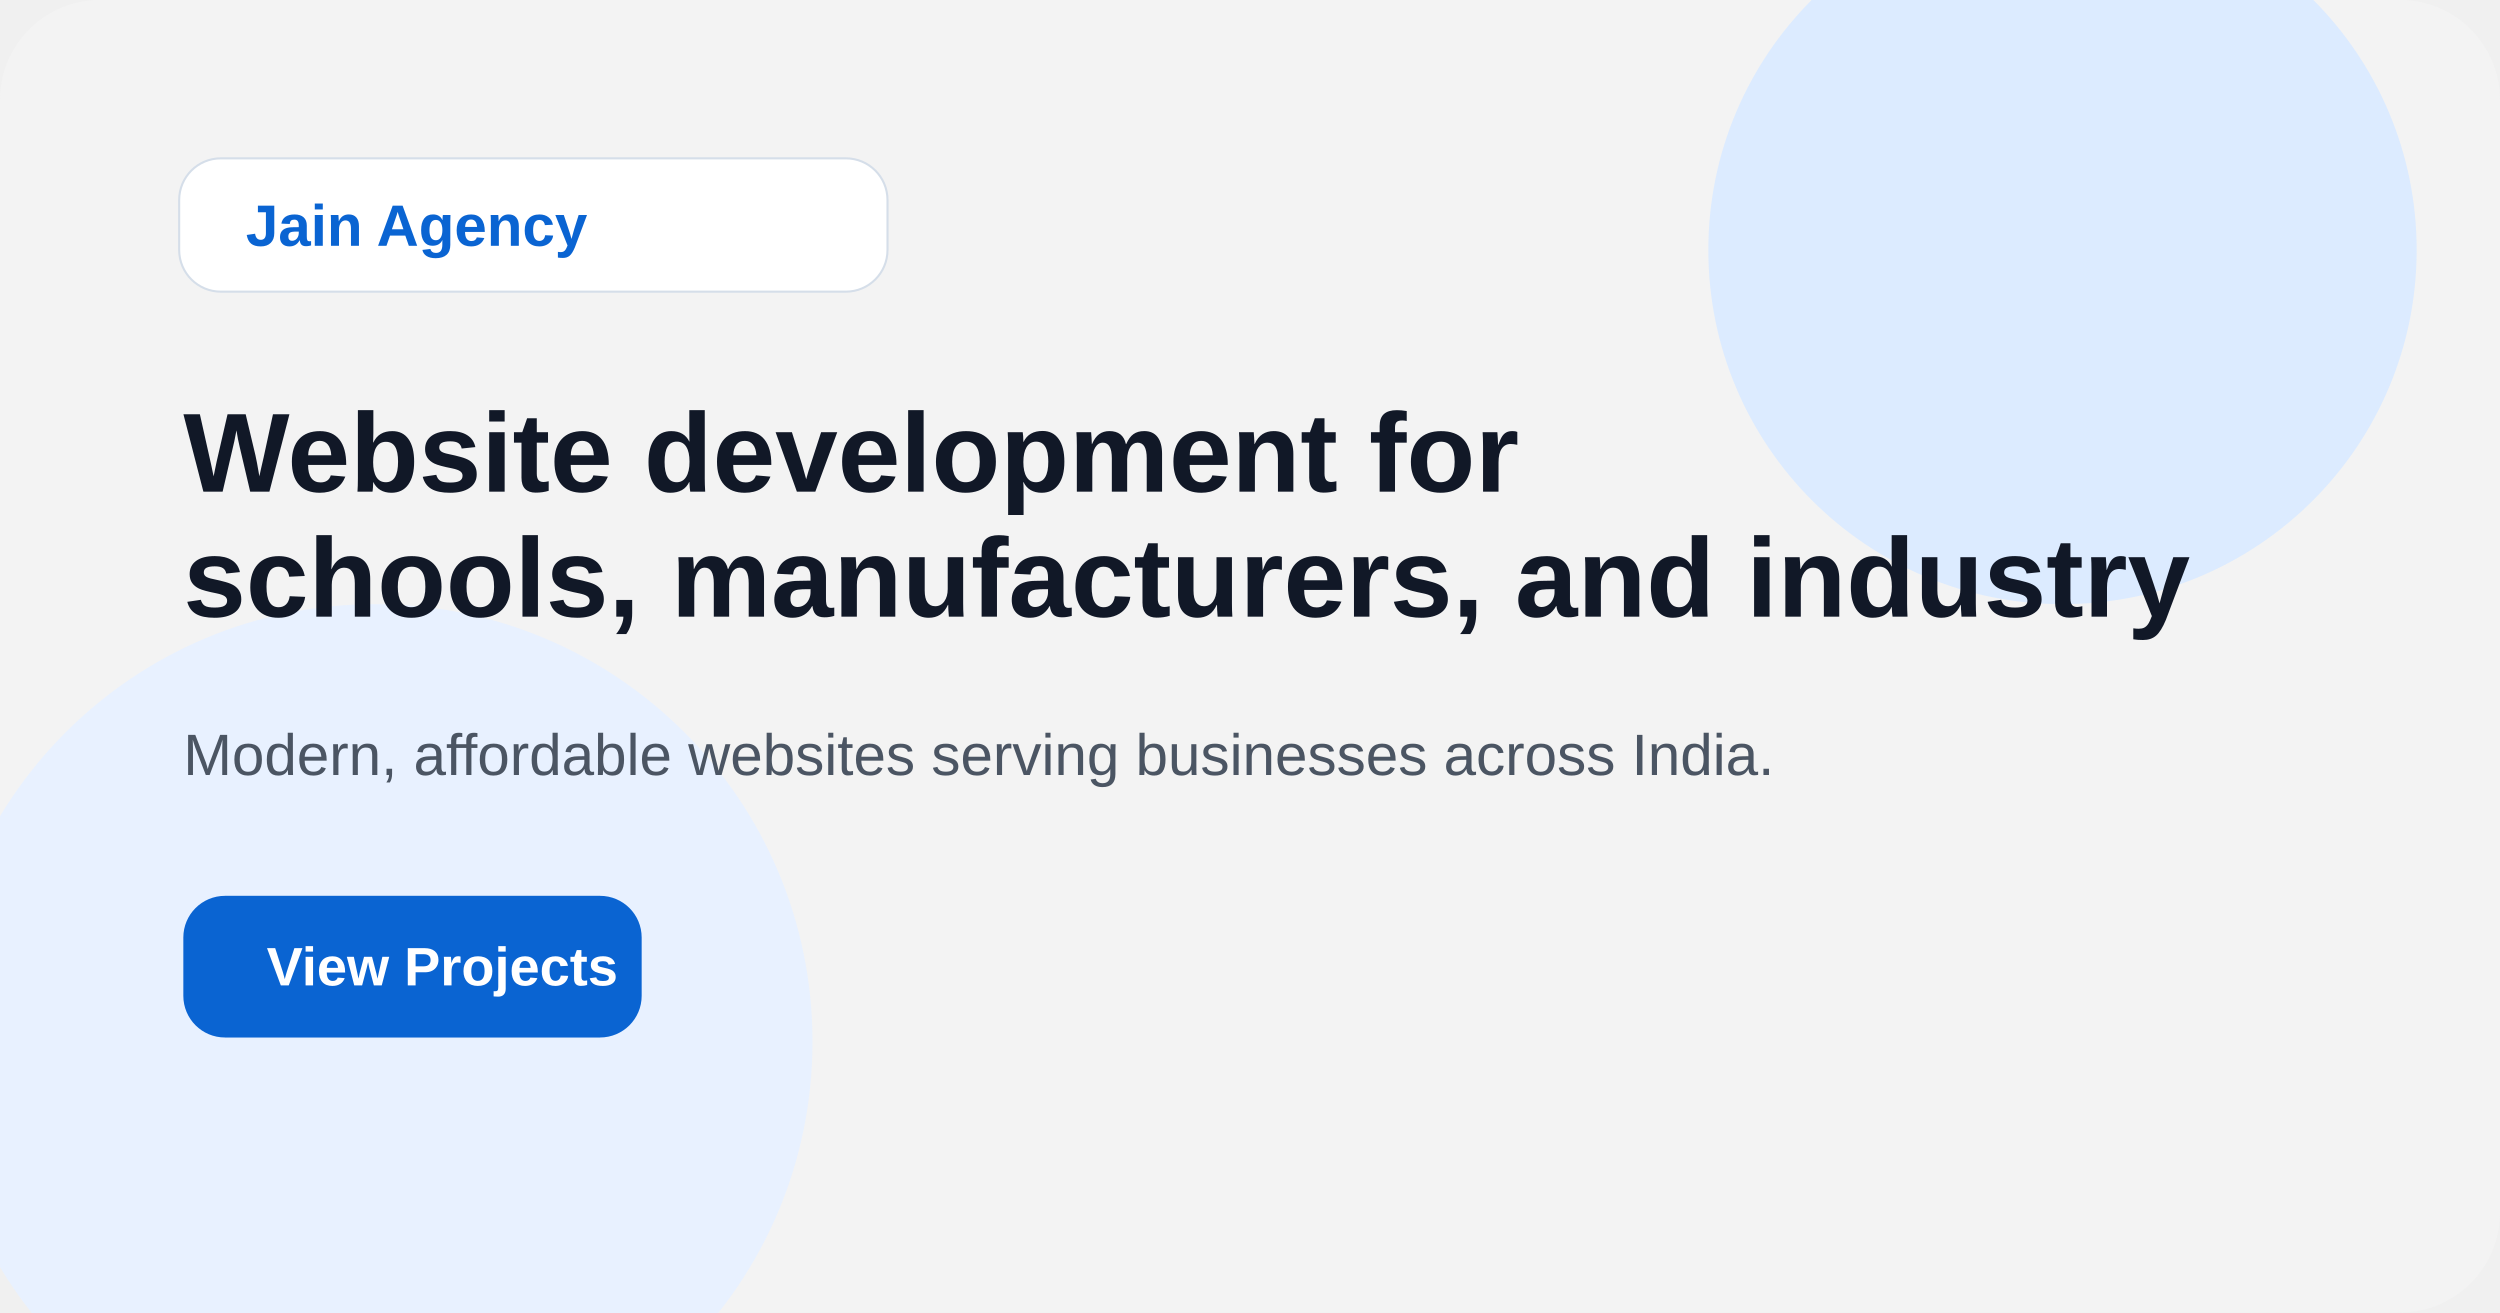
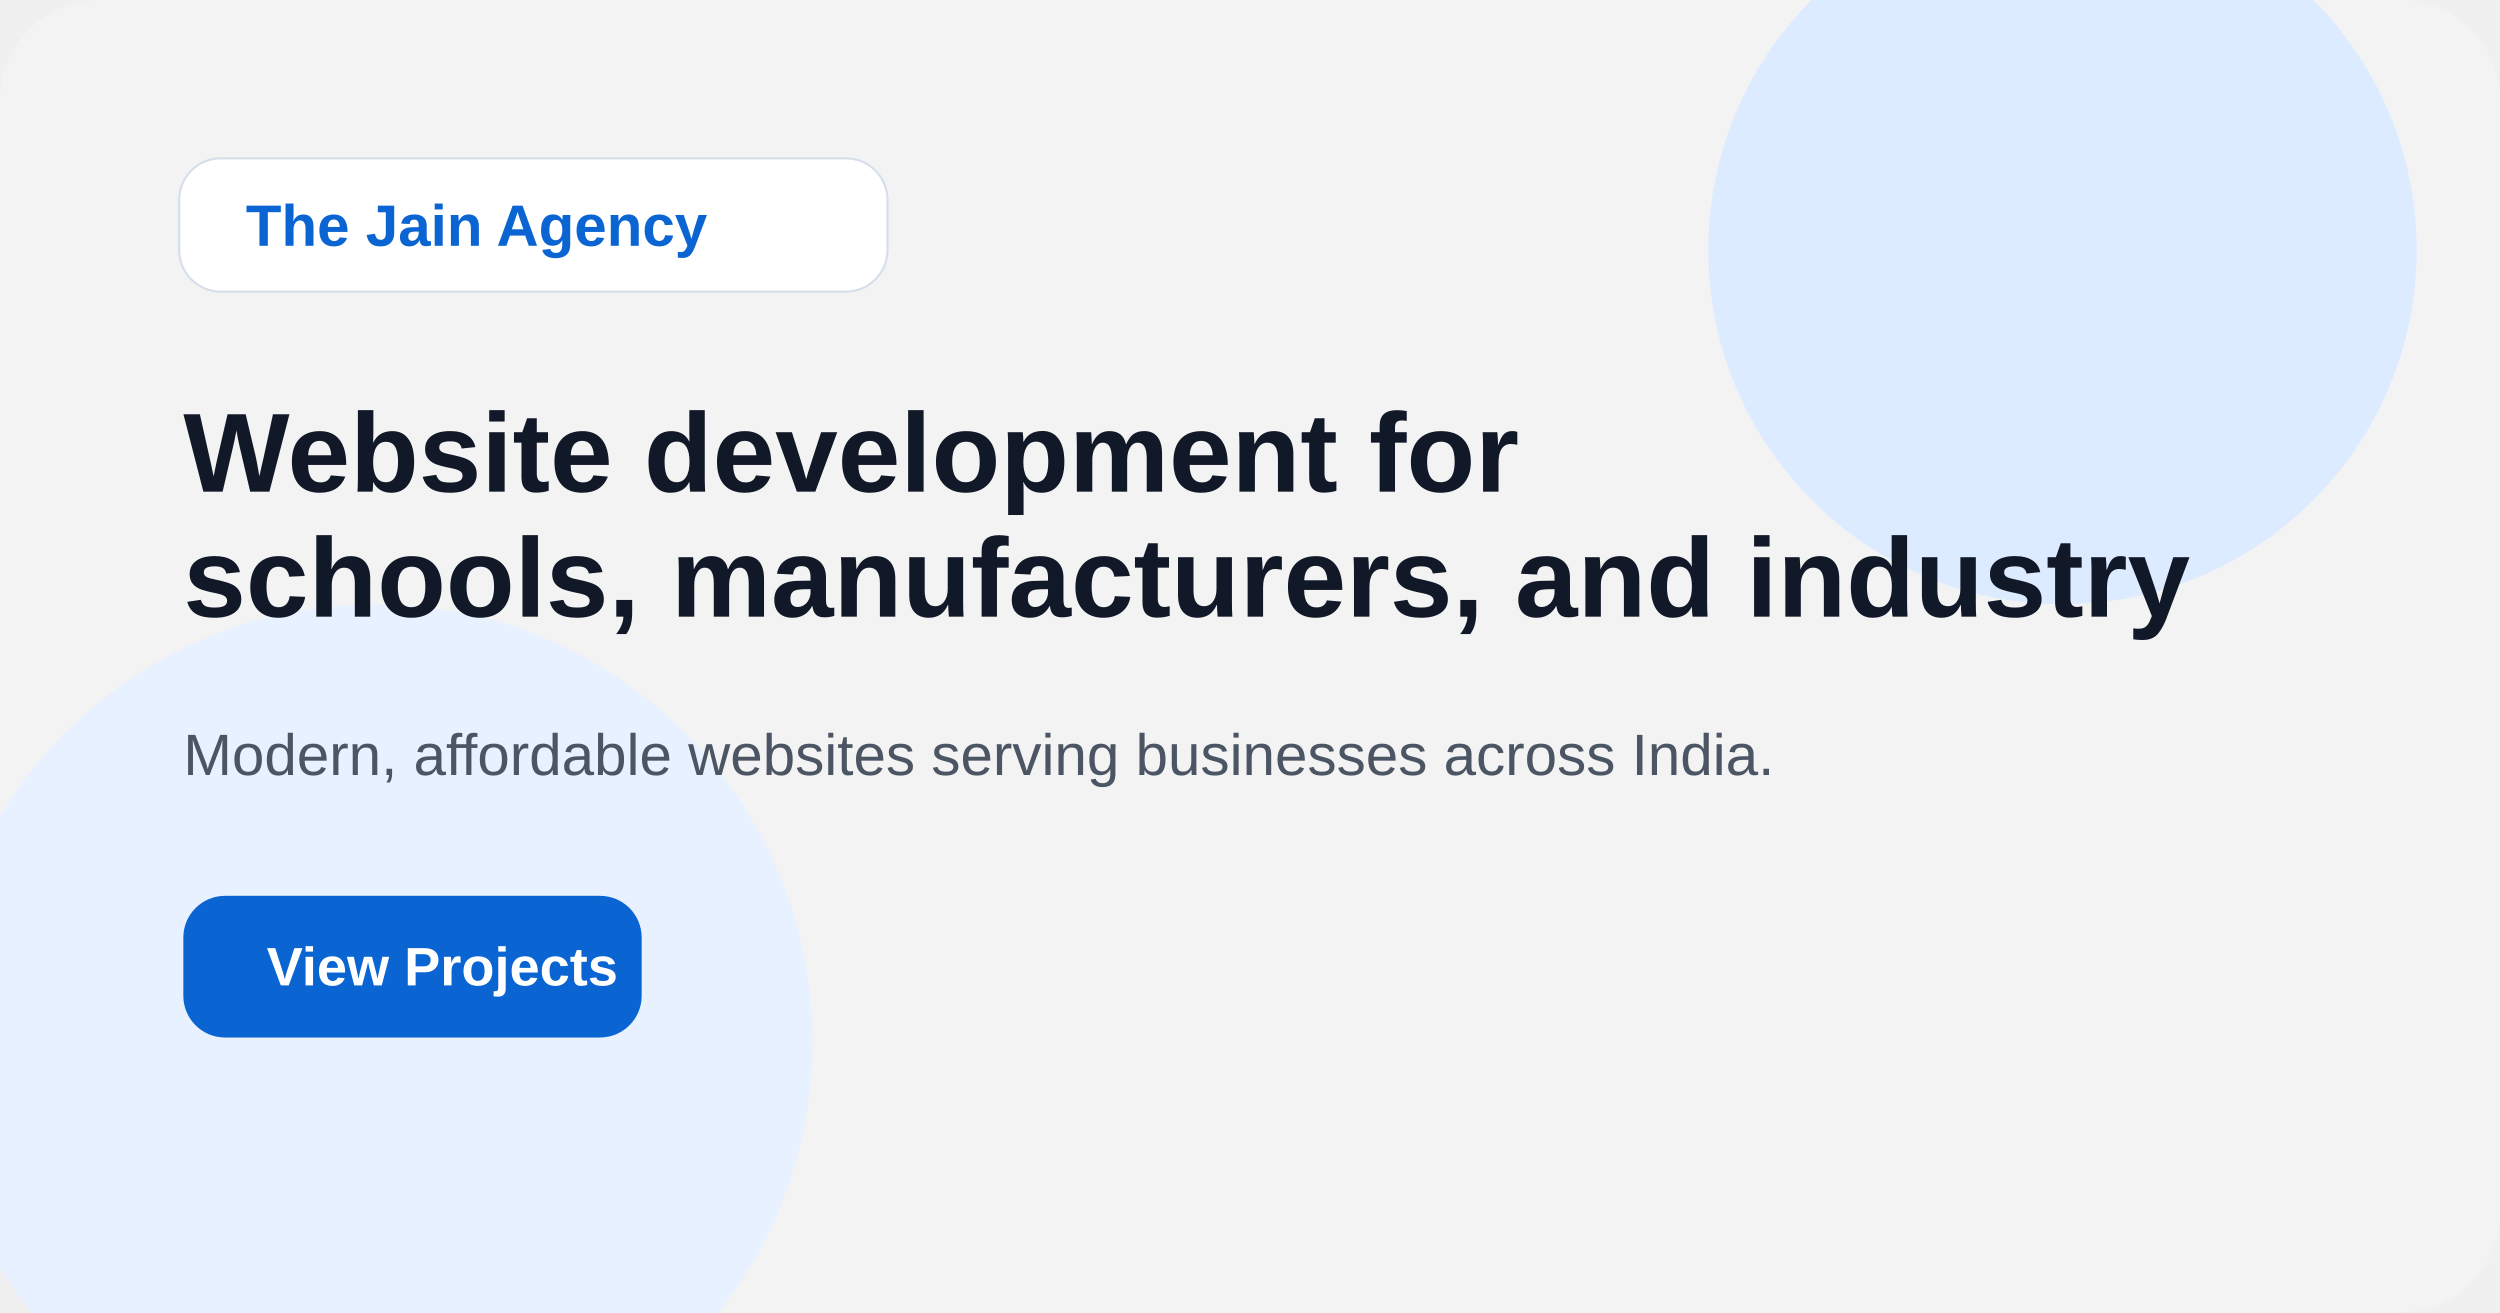
<svg xmlns="http://www.w3.org/2000/svg" width="1200" height="630" viewBox="0 0 1200 630" fill="none">
  <rect width="1200" height="630" rx="48" fill="#F3F3F3" />
  <circle cx="990" cy="120" r="170" fill="#DCEBFF" />
  <circle cx="180" cy="500" r="210" fill="#E8F1FF" />
  <rect x="86" y="76" width="340" height="64" rx="20" fill="#FFFFFF" stroke="#D5DEE9" />
-   <text x="118" y="118" fill="#0A64D2" font-size="28" font-family="Segoe UI, Arial, sans-serif" font-weight="700">Jain Agency</text>
+   <text x="118" y="118" fill="#0A64D2" font-size="28" font-family="Segoe UI, Arial, sans-serif" font-weight="700">The Jain Agency</text>
  <text x="88" y="236" fill="#111827" font-size="54" font-family="Segoe UI, Arial, sans-serif" font-weight="700">Website development for</text>
  <text x="88" y="296" fill="#111827" font-size="54" font-family="Segoe UI, Arial, sans-serif" font-weight="700">schools, manufacturers, and industry</text>
  <text x="88" y="372" fill="#4B5563" font-size="28" font-family="Segoe UI, Arial, sans-serif">Modern, affordable websites serving businesses across India.</text>
  <rect x="88" y="430" width="220" height="68" rx="20" fill="#0A64D2" />
  <text x="128" y="473" fill="#FFFFFF" font-size="26" font-family="Segoe UI, Arial, sans-serif" font-weight="600">View Projects</text>
</svg>
